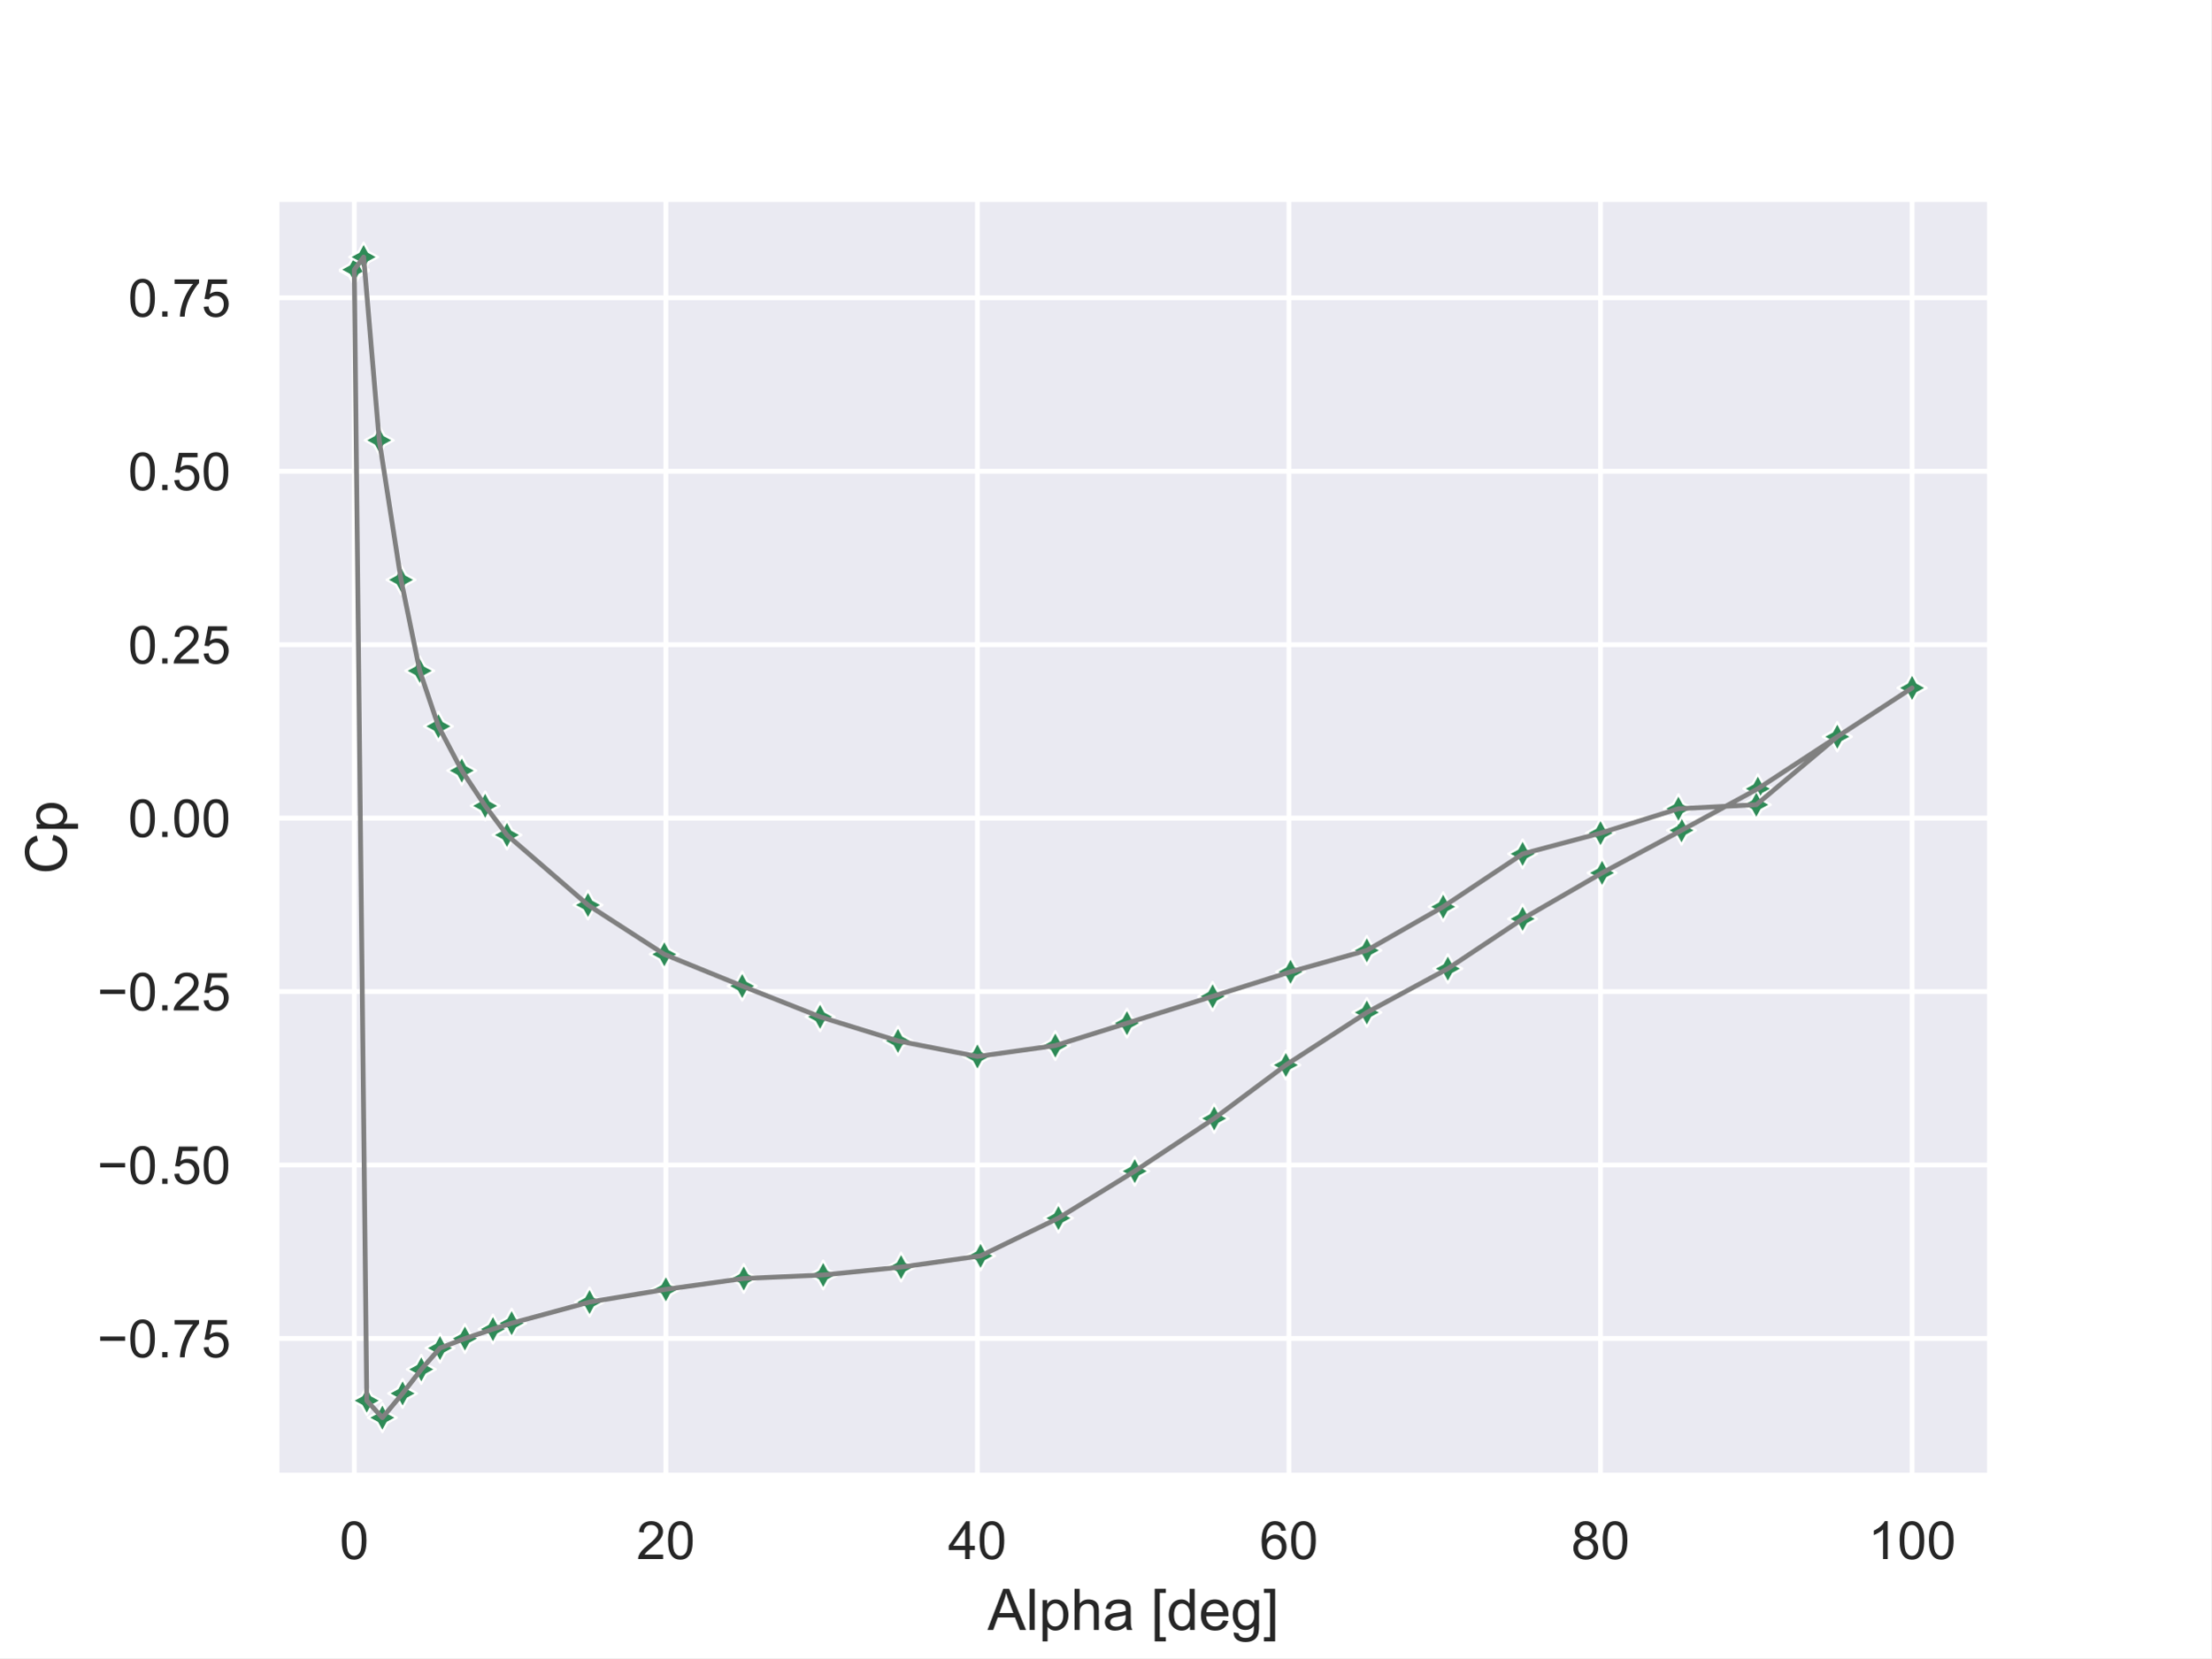
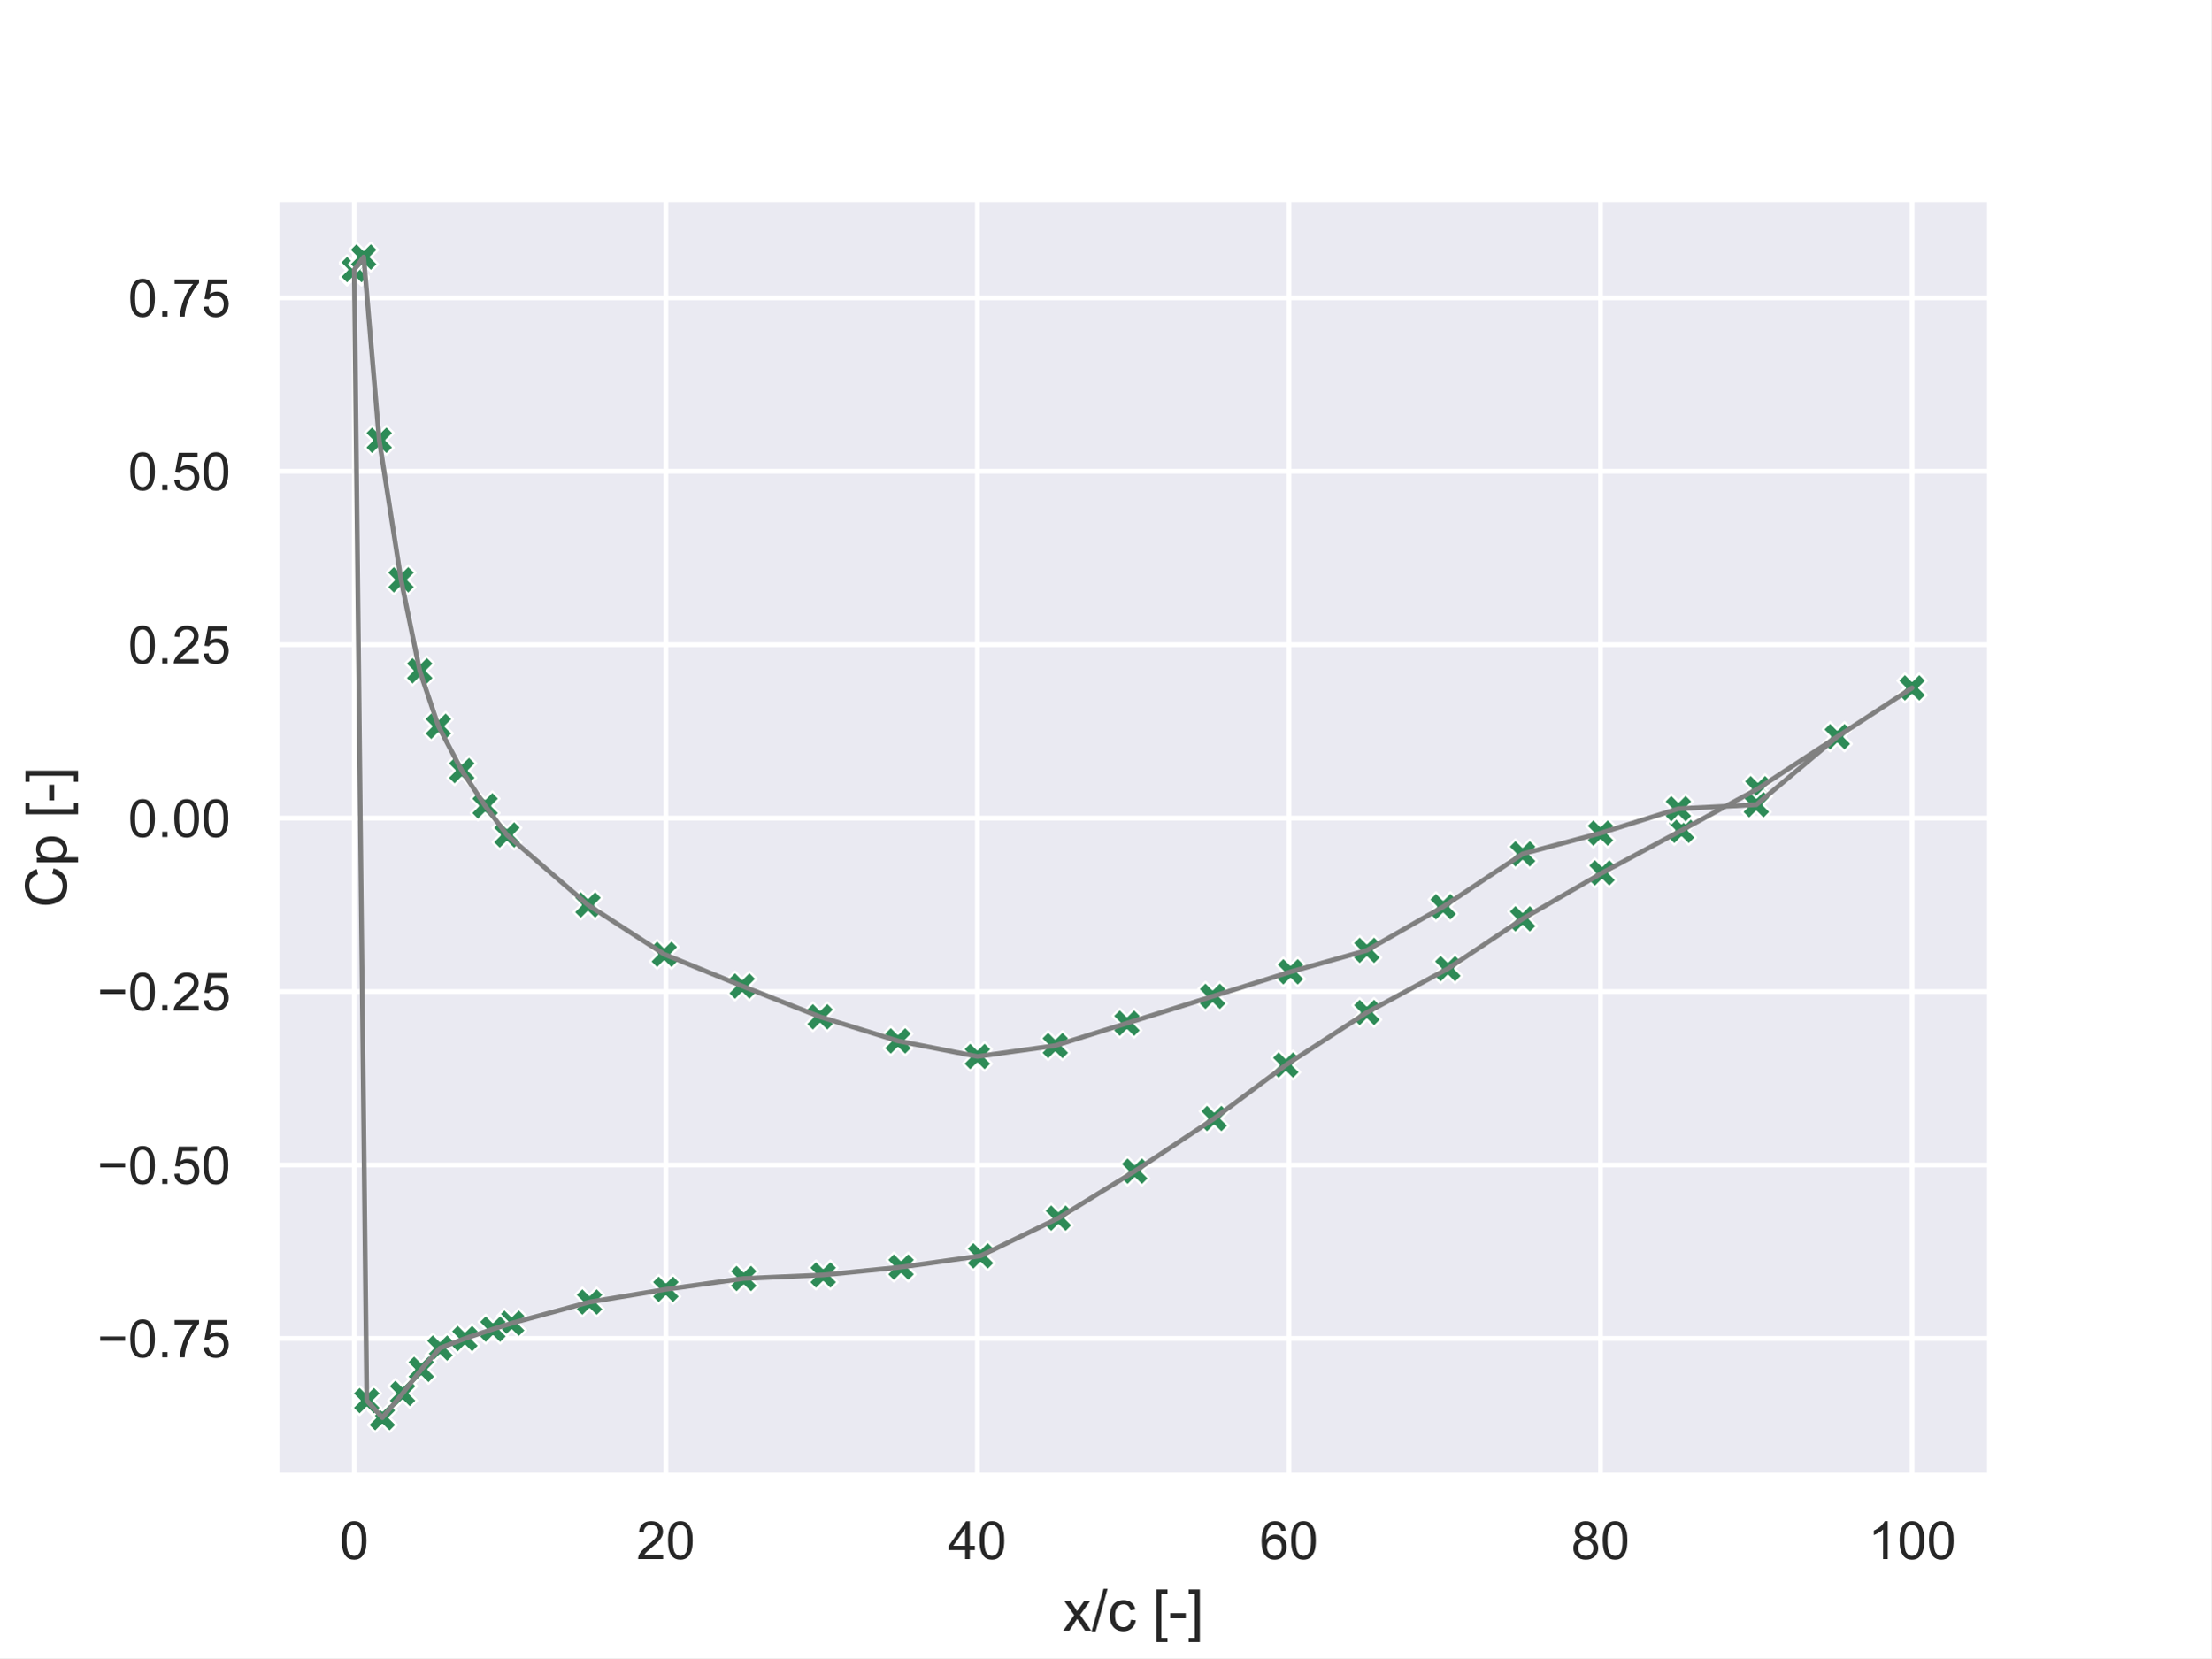
<svg xmlns="http://www.w3.org/2000/svg" xmlns:xlink="http://www.w3.org/1999/xlink" width="460.8pt" height="345.6pt" viewBox="0 0 460.8 345.6" version="1.1">
  <defs>
    <style type="text/css">*{stroke-linejoin: round; stroke-linecap: butt}</style>
  </defs>
  <g id="figure_1">
    <g id="patch_1">
      <path d="M 0 345.6  L 460.8 345.6  L 460.8 0  L 0 0  z " style="fill: #ffffff" />
    </g>
    <g id="axes_1">
      <g id="patch_2">
        <path d="M 57.6 307.584  L 414.72 307.584  L 414.72 41.472  L 57.6 41.472  z " style="fill: #eaeaf2" />
      </g>
      <g id="matplotlib.axis_1">
        <g id="xtick_1">
          <g id="line2d_1">
-             <path d="M 73.833 307.584  L 73.833 41.472  " clip-path="url(#p8bf96e78fd)" style="fill: none; stroke: #ffffff; stroke-linecap: round" />
+             <path d="M 73.833 307.584  L 73.833 41.472  " clip-path="url(#p87c2335ece)" style="fill: none; stroke: #ffffff; stroke-linecap: round" />
          </g>
          <g id="text_1">
            <g style="fill: #262626" transform="translate(70.77421 324.9576) scale(0.11 -0.11)">
              <defs>
                <path id="ArialMT-30" d="M 266 2259  Q 266 3072 433 3567  Q 600 4063 929 4331  Q 1259 4600 1759 4600  Q 2128 4600 2406 4451  Q 2684 4303 2865 4023  Q 3047 3744 3150 3342  Q 3253 2941 3253 2259  Q 3253 1453 3087 958  Q 2922 463 2592 192  Q 2263 -78 1759 -78  Q 1097 -78 719 397  Q 266 969 266 2259  z M 844 2259  Q 844 1131 1108 757  Q 1372 384 1759 384  Q 2147 384 2411 759  Q 2675 1134 2675 2259  Q 2675 3391 2411 3762  Q 2147 4134 1753 4134  Q 1366 4134 1134 3806  Q 844 3388 844 2259  z " transform="scale(0.015625)" />
              </defs>
              <use xlink:href="#ArialMT-30" />
            </g>
          </g>
        </g>
        <g id="xtick_2">
          <g id="line2d_2">
-             <path d="M 138.764 307.584  L 138.764 41.472  " clip-path="url(#p8bf96e78fd)" style="fill: none; stroke: #ffffff; stroke-linecap: round" />
+             <path d="M 138.764 307.584  L 138.764 41.472  " clip-path="url(#p87c2335ece)" style="fill: none; stroke: #ffffff; stroke-linecap: round" />
          </g>
          <g id="text_2">
            <g style="fill: #262626" transform="translate(132.6466 324.9576) scale(0.11 -0.11)">
              <defs>
                <path id="ArialMT-32" d="M 3222 541  L 3222 0  L 194 0  Q 188 203 259 391  Q 375 700 629 1000  Q 884 1300 1366 1694  Q 2113 2306 2375 2664  Q 2638 3022 2638 3341  Q 2638 3675 2398 3904  Q 2159 4134 1775 4134  Q 1369 4134 1125 3890  Q 881 3647 878 3216  L 300 3275  Q 359 3922 746 4261  Q 1134 4600 1788 4600  Q 2447 4600 2831 4234  Q 3216 3869 3216 3328  Q 3216 3053 3103 2787  Q 2991 2522 2730 2228  Q 2469 1934 1863 1422  Q 1356 997 1212 845  Q 1069 694 975 541  L 3222 541  z " transform="scale(0.015625)" />
              </defs>
              <use xlink:href="#ArialMT-32" />
              <use xlink:href="#ArialMT-30" x="55.615" />
            </g>
          </g>
        </g>
        <g id="xtick_3">
          <g id="line2d_3">
-             <path d="M 203.695 307.584  L 203.695 41.472  " clip-path="url(#p8bf96e78fd)" style="fill: none; stroke: #ffffff; stroke-linecap: round" />
+             <path d="M 203.695 307.584  L 203.695 41.472  " clip-path="url(#p87c2335ece)" style="fill: none; stroke: #ffffff; stroke-linecap: round" />
          </g>
          <g id="text_3">
            <g style="fill: #262626" transform="translate(197.5775 324.9576) scale(0.11 -0.11)">
              <defs>
                <path id="ArialMT-34" d="M 2069 0  L 2069 1097  L 81 1097  L 81 1613  L 2172 4581  L 2631 4581  L 2631 1613  L 3250 1613  L 3250 1097  L 2631 1097  L 2631 0  L 2069 0  z M 2069 1613  L 2069 3678  L 634 1613  L 2069 1613  z " transform="scale(0.015625)" />
              </defs>
              <use xlink:href="#ArialMT-34" />
              <use xlink:href="#ArialMT-30" x="55.615" />
            </g>
          </g>
        </g>
        <g id="xtick_4">
          <g id="line2d_4">
-             <path d="M 268.625 307.584  L 268.625 41.472  " clip-path="url(#p8bf96e78fd)" style="fill: none; stroke: #ffffff; stroke-linecap: round" />
+             <path d="M 268.625 307.584  L 268.625 41.472  " clip-path="url(#p87c2335ece)" style="fill: none; stroke: #ffffff; stroke-linecap: round" />
          </g>
          <g id="text_4">
            <g style="fill: #262626" transform="translate(262.5084 324.9576) scale(0.11 -0.11)">
              <defs>
                <path id="ArialMT-36" d="M 3184 3459  L 2625 3416  Q 2550 3747 2413 3897  Q 2184 4138 1850 4138  Q 1581 4138 1378 3988  Q 1113 3794 959 3422  Q 806 3050 800 2363  Q 1003 2672 1297 2822  Q 1591 2972 1913 2972  Q 2475 2972 2870 2558  Q 3266 2144 3266 1488  Q 3266 1056 3080 686  Q 2894 316 2569 119  Q 2244 -78 1831 -78  Q 1128 -78 684 439  Q 241 956 241 2144  Q 241 3472 731 4075  Q 1159 4600 1884 4600  Q 2425 4600 2770 4297  Q 3116 3994 3184 3459  z M 888 1484  Q 888 1194 1011 928  Q 1134 663 1356 523  Q 1578 384 1822 384  Q 2178 384 2434 671  Q 2691 959 2691 1453  Q 2691 1928 2437 2201  Q 2184 2475 1800 2475  Q 1419 2475 1153 2201  Q 888 1928 888 1484  z " transform="scale(0.015625)" />
              </defs>
              <use xlink:href="#ArialMT-36" />
              <use xlink:href="#ArialMT-30" x="55.615" />
            </g>
          </g>
        </g>
        <g id="xtick_5">
          <g id="line2d_5">
-             <path d="M 333.556 307.584  L 333.556 41.472  " clip-path="url(#p8bf96e78fd)" style="fill: none; stroke: #ffffff; stroke-linecap: round" />
+             <path d="M 333.556 307.584  L 333.556 41.472  " clip-path="url(#p87c2335ece)" style="fill: none; stroke: #ffffff; stroke-linecap: round" />
          </g>
          <g id="text_5">
            <g style="fill: #262626" transform="translate(327.4393 324.9576) scale(0.11 -0.11)">
              <defs>
                <path id="ArialMT-38" d="M 1131 2484  Q 781 2613 612 2850  Q 444 3088 444 3419  Q 444 3919 803 4259  Q 1163 4600 1759 4600  Q 2359 4600 2725 4251  Q 3091 3903 3091 3403  Q 3091 3084 2923 2848  Q 2756 2613 2416 2484  Q 2838 2347 3058 2040  Q 3278 1734 3278 1309  Q 3278 722 2862 322  Q 2447 -78 1769 -78  Q 1091 -78 675 323  Q 259 725 259 1325  Q 259 1772 486 2073  Q 713 2375 1131 2484  z M 1019 3438  Q 1019 3113 1228 2906  Q 1438 2700 1772 2700  Q 2097 2700 2305 2904  Q 2513 3109 2513 3406  Q 2513 3716 2298 3927  Q 2084 4138 1766 4138  Q 1444 4138 1231 3931  Q 1019 3725 1019 3438  z M 838 1322  Q 838 1081 952 856  Q 1066 631 1291 507  Q 1516 384 1775 384  Q 2178 384 2440 643  Q 2703 903 2703 1303  Q 2703 1709 2433 1975  Q 2163 2241 1756 2241  Q 1359 2241 1098 1978  Q 838 1716 838 1322  z " transform="scale(0.015625)" />
              </defs>
              <use xlink:href="#ArialMT-38" />
              <use xlink:href="#ArialMT-30" x="55.615" />
            </g>
          </g>
        </g>
        <g id="xtick_6">
          <g id="line2d_6">
-             <path d="M 398.487 307.584  L 398.487 41.472  " clip-path="url(#p8bf96e78fd)" style="fill: none; stroke: #ffffff; stroke-linecap: round" />
+             <path d="M 398.487 307.584  L 398.487 41.472  " clip-path="url(#p87c2335ece)" style="fill: none; stroke: #ffffff; stroke-linecap: round" />
          </g>
          <g id="text_6">
            <g style="fill: #262626" transform="translate(389.3117 324.9576) scale(0.11 -0.11)">
              <defs>
                <path id="ArialMT-31" d="M 2384 0  L 1822 0  L 1822 3584  Q 1619 3391 1289 3197  Q 959 3003 697 2906  L 697 3450  Q 1169 3672 1522 3987  Q 1875 4303 2022 4600  L 2384 4600  L 2384 0  z " transform="scale(0.015625)" />
              </defs>
              <use xlink:href="#ArialMT-31" />
              <use xlink:href="#ArialMT-30" x="55.615" />
              <use xlink:href="#ArialMT-30" x="111.23" />
            </g>
          </g>
        </g>
        <g id="text_7">
-           <g style="fill: #262626" transform="translate(205.8047 339.7332) scale(0.12 -0.12)">
+           <g style="fill: #262626" transform="translate(221.4947 339.8795) scale(0.12 -0.12)">
            <defs>
-               <path id="ArialMT-41" d="M -9 0  L 1750 4581  L 2403 4581  L 4278 0  L 3588 0  L 3053 1388  L 1138 1388  L 634 0  L -9 0  z M 1313 1881  L 2866 1881  L 2388 3150  Q 2169 3728 2063 4100  Q 1975 3659 1816 3225  L 1313 1881  z " transform="scale(0.015625)" />
-               <path id="ArialMT-6c" d="M 409 0  L 409 4581  L 972 4581  L 972 0  L 409 0  z " transform="scale(0.015625)" />
-               <path id="ArialMT-70" d="M 422 -1272  L 422 3319  L 934 3319  L 934 2888  Q 1116 3141 1344 3267  Q 1572 3394 1897 3394  Q 2322 3394 2647 3175  Q 2972 2956 3137 2557  Q 3303 2159 3303 1684  Q 3303 1175 3120 767  Q 2938 359 2589 142  Q 2241 -75 1856 -75  Q 1575 -75 1351 44  Q 1128 163 984 344  L 984 -1272  L 422 -1272  z M 931 1641  Q 931 1000 1190 694  Q 1450 388 1819 388  Q 2194 388 2461 705  Q 2728 1022 2728 1688  Q 2728 2322 2467 2637  Q 2206 2953 1844 2953  Q 1484 2953 1207 2617  Q 931 2281 931 1641  z " transform="scale(0.015625)" />
-               <path id="ArialMT-68" d="M 422 0  L 422 4581  L 984 4581  L 984 2938  Q 1378 3394 1978 3394  Q 2347 3394 2619 3248  Q 2891 3103 3008 2847  Q 3125 2591 3125 2103  L 3125 0  L 2563 0  L 2563 2103  Q 2563 2525 2380 2717  Q 2197 2909 1863 2909  Q 1613 2909 1392 2779  Q 1172 2650 1078 2428  Q 984 2206 984 1816  L 984 0  L 422 0  z " transform="scale(0.015625)" />
-               <path id="ArialMT-61" d="M 2588 409  Q 2275 144 1986 34  Q 1697 -75 1366 -75  Q 819 -75 525 192  Q 231 459 231 875  Q 231 1119 342 1320  Q 453 1522 633 1644  Q 813 1766 1038 1828  Q 1203 1872 1538 1913  Q 2219 1994 2541 2106  Q 2544 2222 2544 2253  Q 2544 2597 2384 2738  Q 2169 2928 1744 2928  Q 1347 2928 1158 2789  Q 969 2650 878 2297  L 328 2372  Q 403 2725 575 2942  Q 747 3159 1072 3276  Q 1397 3394 1825 3394  Q 2250 3394 2515 3294  Q 2781 3194 2906 3042  Q 3031 2891 3081 2659  Q 3109 2516 3109 2141  L 3109 1391  Q 3109 606 3145 398  Q 3181 191 3288 0  L 2700 0  Q 2613 175 2588 409  z M 2541 1666  Q 2234 1541 1622 1453  Q 1275 1403 1131 1340  Q 988 1278 909 1158  Q 831 1038 831 891  Q 831 666 1001 516  Q 1172 366 1500 366  Q 1825 366 2078 508  Q 2331 650 2450 897  Q 2541 1088 2541 1459  L 2541 1666  z " transform="scale(0.015625)" />
+               <path id="ArialMT-78" d="M 47 0  L 1259 1725  L 138 3319  L 841 3319  L 1350 2541  Q 1494 2319 1581 2169  Q 1719 2375 1834 2534  L 2394 3319  L 3066 3319  L 1919 1756  L 3153 0  L 2463 0  L 1781 1031  L 1600 1309  L 728 0  L 47 0  z " transform="scale(0.015625)" />
+               <path id="ArialMT-2f" d="M 0 -78  L 1328 4659  L 1778 4659  L 453 -78  L 0 -78  z " transform="scale(0.015625)" />
+               <path id="ArialMT-63" d="M 2588 1216  L 3141 1144  Q 3050 572 2676 248  Q 2303 -75 1759 -75  Q 1078 -75 664 370  Q 250 816 250 1647  Q 250 2184 428 2587  Q 606 2991 970 3192  Q 1334 3394 1763 3394  Q 2303 3394 2647 3120  Q 2991 2847 3088 2344  L 2541 2259  Q 2463 2594 2264 2762  Q 2066 2931 1784 2931  Q 1359 2931 1093 2626  Q 828 2322 828 1663  Q 828 994 1084 691  Q 1341 388 1753 388  Q 2084 388 2306 591  Q 2528 794 2588 1216  z " transform="scale(0.015625)" />
              <path id="ArialMT-20" transform="scale(0.015625)" />
              <path id="ArialMT-5b" d="M 434 -1272  L 434 4581  L 1675 4581  L 1675 4116  L 997 4116  L 997 -806  L 1675 -806  L 1675 -1272  L 434 -1272  z " transform="scale(0.015625)" />
-               <path id="ArialMT-64" d="M 2575 0  L 2575 419  Q 2259 -75 1647 -75  Q 1250 -75 917 144  Q 584 363 401 755  Q 219 1147 219 1656  Q 219 2153 384 2558  Q 550 2963 881 3178  Q 1213 3394 1622 3394  Q 1922 3394 2156 3267  Q 2391 3141 2538 2938  L 2538 4581  L 3097 4581  L 3097 0  L 2575 0  z M 797 1656  Q 797 1019 1065 703  Q 1334 388 1700 388  Q 2069 388 2326 689  Q 2584 991 2584 1609  Q 2584 2291 2321 2609  Q 2059 2928 1675 2928  Q 1300 2928 1048 2622  Q 797 2316 797 1656  z " transform="scale(0.015625)" />
-               <path id="ArialMT-65" d="M 2694 1069  L 3275 997  Q 3138 488 2766 206  Q 2394 -75 1816 -75  Q 1088 -75 661 373  Q 234 822 234 1631  Q 234 2469 665 2931  Q 1097 3394 1784 3394  Q 2450 3394 2872 2941  Q 3294 2488 3294 1666  Q 3294 1616 3291 1516  L 816 1516  Q 847 969 1125 678  Q 1403 388 1819 388  Q 2128 388 2347 550  Q 2566 713 2694 1069  z M 847 1978  L 2700 1978  Q 2663 2397 2488 2606  Q 2219 2931 1791 2931  Q 1403 2931 1139 2672  Q 875 2413 847 1978  z " transform="scale(0.015625)" />
-               <path id="ArialMT-67" d="M 319 -275  L 866 -356  Q 900 -609 1056 -725  Q 1266 -881 1628 -881  Q 2019 -881 2231 -725  Q 2444 -569 2519 -288  Q 2563 -116 2559 434  Q 2191 0 1641 0  Q 956 0 581 494  Q 206 988 206 1678  Q 206 2153 378 2554  Q 550 2956 876 3175  Q 1203 3394 1644 3394  Q 2231 3394 2613 2919  L 2613 3319  L 3131 3319  L 3131 450  Q 3131 -325 2973 -648  Q 2816 -972 2473 -1159  Q 2131 -1347 1631 -1347  Q 1038 -1347 672 -1080  Q 306 -813 319 -275  z M 784 1719  Q 784 1066 1043 766  Q 1303 466 1694 466  Q 2081 466 2343 764  Q 2606 1063 2606 1700  Q 2606 2309 2336 2618  Q 2066 2928 1684 2928  Q 1309 2928 1046 2623  Q 784 2319 784 1719  z " transform="scale(0.015625)" />
+               <path id="ArialMT-2d" d="M 203 1375  L 203 1941  L 1931 1941  L 1931 1375  L 203 1375  z " transform="scale(0.015625)" />
              <path id="ArialMT-5d" d="M 1363 -1272  L 122 -1272  L 122 -806  L 800 -806  L 800 4116  L 122 4116  L 122 4581  L 1363 4581  L 1363 -1272  z " transform="scale(0.015625)" />
            </defs>
-             <use xlink:href="#ArialMT-41" />
-             <use xlink:href="#ArialMT-6c" x="66.699" />
-             <use xlink:href="#ArialMT-70" x="88.916" />
-             <use xlink:href="#ArialMT-68" x="144.531" />
-             <use xlink:href="#ArialMT-61" x="200.146" />
-             <use xlink:href="#ArialMT-20" x="255.762" />
-             <use xlink:href="#ArialMT-5b" x="283.545" />
-             <use xlink:href="#ArialMT-64" x="311.328" />
-             <use xlink:href="#ArialMT-65" x="366.943" />
-             <use xlink:href="#ArialMT-67" x="422.559" />
-             <use xlink:href="#ArialMT-5d" x="478.174" />
+             <use xlink:href="#ArialMT-78" />
+             <use xlink:href="#ArialMT-2f" x="50" />
+             <use xlink:href="#ArialMT-63" x="77.783" />
+             <use xlink:href="#ArialMT-20" x="127.783" />
+             <use xlink:href="#ArialMT-5b" x="155.566" />
+             <use xlink:href="#ArialMT-2d" x="183.35" />
+             <use xlink:href="#ArialMT-5d" x="216.65" />
          </g>
        </g>
      </g>
      <g id="matplotlib.axis_2">
        <g id="ytick_1">
          <g id="line2d_7">
-             <path d="M 57.6 278.974  L 414.72 278.974  " clip-path="url(#p8bf96e78fd)" style="fill: none; stroke: #ffffff; stroke-linecap: round" />
+             <path d="M 57.6 278.974  L 414.72 278.974  " clip-path="url(#p87c2335ece)" style="fill: none; stroke: #ffffff; stroke-linecap: round" />
          </g>
          <g id="text_8">
            <g style="fill: #262626" transform="translate(20.26828 282.9109) scale(0.11 -0.11)">
              <defs>
                <path id="ArialMT-2212" d="M 3381 1997  L 356 1997  L 356 2522  L 3381 2522  L 3381 1997  z " transform="scale(0.015625)" />
                <path id="ArialMT-2e" d="M 581 0  L 581 641  L 1222 641  L 1222 0  L 581 0  z " transform="scale(0.015625)" />
                <path id="ArialMT-37" d="M 303 3981  L 303 4522  L 3269 4522  L 3269 4084  Q 2831 3619 2401 2847  Q 1972 2075 1738 1259  Q 1569 684 1522 0  L 944 0  Q 953 541 1156 1306  Q 1359 2072 1739 2783  Q 2119 3494 2547 3981  L 303 3981  z " transform="scale(0.015625)" />
                <path id="ArialMT-35" d="M 266 1200  L 856 1250  Q 922 819 1161 601  Q 1400 384 1738 384  Q 2144 384 2425 690  Q 2706 997 2706 1503  Q 2706 1984 2436 2262  Q 2166 2541 1728 2541  Q 1456 2541 1237 2417  Q 1019 2294 894 2097  L 366 2166  L 809 4519  L 3088 4519  L 3088 3981  L 1259 3981  L 1013 2750  Q 1425 3038 1878 3038  Q 2478 3038 2890 2622  Q 3303 2206 3303 1553  Q 3303 931 2941 478  Q 2500 -78 1738 -78  Q 1113 -78 717 272  Q 322 622 266 1200  z " transform="scale(0.015625)" />
              </defs>
              <use xlink:href="#ArialMT-2212" />
              <use xlink:href="#ArialMT-30" x="58.398" />
              <use xlink:href="#ArialMT-2e" x="114.014" />
              <use xlink:href="#ArialMT-37" x="141.797" />
              <use xlink:href="#ArialMT-35" x="197.412" />
            </g>
          </g>
        </g>
        <g id="ytick_2">
          <g id="line2d_8">
-             <path d="M 57.6 242.823  L 414.72 242.823  " clip-path="url(#p8bf96e78fd)" style="fill: none; stroke: #ffffff; stroke-linecap: round" />
+             <path d="M 57.6 242.823  L 414.72 242.823  " clip-path="url(#p87c2335ece)" style="fill: none; stroke: #ffffff; stroke-linecap: round" />
          </g>
          <g id="text_9">
            <g style="fill: #262626" transform="translate(20.26828 246.7596) scale(0.11 -0.11)">
              <use xlink:href="#ArialMT-2212" />
              <use xlink:href="#ArialMT-30" x="58.398" />
              <use xlink:href="#ArialMT-2e" x="114.014" />
              <use xlink:href="#ArialMT-35" x="141.797" />
              <use xlink:href="#ArialMT-30" x="197.412" />
            </g>
          </g>
        </g>
        <g id="ytick_3">
          <g id="line2d_9">
-             <path d="M 57.6 206.672  L 414.72 206.672  " clip-path="url(#p8bf96e78fd)" style="fill: none; stroke: #ffffff; stroke-linecap: round" />
+             <path d="M 57.6 206.672  L 414.72 206.672  " clip-path="url(#p87c2335ece)" style="fill: none; stroke: #ffffff; stroke-linecap: round" />
          </g>
          <g id="text_10">
            <g style="fill: #262626" transform="translate(20.26828 210.6083) scale(0.11 -0.11)">
              <use xlink:href="#ArialMT-2212" />
              <use xlink:href="#ArialMT-30" x="58.398" />
              <use xlink:href="#ArialMT-2e" x="114.014" />
              <use xlink:href="#ArialMT-32" x="141.797" />
              <use xlink:href="#ArialMT-35" x="197.412" />
            </g>
          </g>
        </g>
        <g id="ytick_4">
          <g id="line2d_10">
-             <path d="M 57.6 170.52  L 414.72 170.52  " clip-path="url(#p8bf96e78fd)" style="fill: none; stroke: #ffffff; stroke-linecap: round" />
+             <path d="M 57.6 170.52  L 414.72 170.52  " clip-path="url(#p87c2335ece)" style="fill: none; stroke: #ffffff; stroke-linecap: round" />
          </g>
          <g id="text_11">
            <g style="fill: #262626" transform="translate(26.69297 174.4571) scale(0.11 -0.11)">
              <use xlink:href="#ArialMT-30" />
              <use xlink:href="#ArialMT-2e" x="55.615" />
              <use xlink:href="#ArialMT-30" x="83.398" />
              <use xlink:href="#ArialMT-30" x="139.014" />
            </g>
          </g>
        </g>
        <g id="ytick_5">
          <g id="line2d_11">
-             <path d="M 57.6 134.369  L 414.72 134.369  " clip-path="url(#p8bf96e78fd)" style="fill: none; stroke: #ffffff; stroke-linecap: round" />
+             <path d="M 57.6 134.369  L 414.72 134.369  " clip-path="url(#p87c2335ece)" style="fill: none; stroke: #ffffff; stroke-linecap: round" />
          </g>
          <g id="text_12">
            <g style="fill: #262626" transform="translate(26.69297 138.3058) scale(0.11 -0.11)">
              <use xlink:href="#ArialMT-30" />
              <use xlink:href="#ArialMT-2e" x="55.615" />
              <use xlink:href="#ArialMT-32" x="83.398" />
              <use xlink:href="#ArialMT-35" x="139.014" />
            </g>
          </g>
        </g>
        <g id="ytick_6">
          <g id="line2d_12">
-             <path d="M 57.6 98.218  L 414.72 98.218  " clip-path="url(#p8bf96e78fd)" style="fill: none; stroke: #ffffff; stroke-linecap: round" />
+             <path d="M 57.6 98.218  L 414.72 98.218  " clip-path="url(#p87c2335ece)" style="fill: none; stroke: #ffffff; stroke-linecap: round" />
          </g>
          <g id="text_13">
            <g style="fill: #262626" transform="translate(26.69297 102.1545) scale(0.11 -0.11)">
              <use xlink:href="#ArialMT-30" />
              <use xlink:href="#ArialMT-2e" x="55.615" />
              <use xlink:href="#ArialMT-35" x="83.398" />
              <use xlink:href="#ArialMT-30" x="139.014" />
            </g>
          </g>
        </g>
        <g id="ytick_7">
          <g id="line2d_13">
-             <path d="M 57.6 62.066  L 414.72 62.066  " clip-path="url(#p8bf96e78fd)" style="fill: none; stroke: #ffffff; stroke-linecap: round" />
+             <path d="M 57.6 62.066  L 414.72 62.066  " clip-path="url(#p87c2335ece)" style="fill: none; stroke: #ffffff; stroke-linecap: round" />
          </g>
          <g id="text_14">
            <g style="fill: #262626" transform="translate(26.69297 66.00324) scale(0.11 -0.11)">
              <use xlink:href="#ArialMT-30" />
              <use xlink:href="#ArialMT-2e" x="55.615" />
              <use xlink:href="#ArialMT-37" x="83.398" />
              <use xlink:href="#ArialMT-35" x="139.014" />
            </g>
          </g>
        </g>
        <g id="text_15">
-           <g style="fill: #262626" transform="translate(13.88328 182.1977) rotate(-90) scale(0.12 -0.12)">
+           <g style="fill: #262626" transform="translate(13.88328 189.1961) rotate(-90) scale(0.12 -0.12)">
            <defs>
              <path id="ArialMT-43" d="M 3763 1606  L 4369 1453  Q 4178 706 3683 314  Q 3188 -78 2472 -78  Q 1731 -78 1267 223  Q 803 525 561 1097  Q 319 1669 319 2325  Q 319 3041 592 3573  Q 866 4106 1370 4382  Q 1875 4659 2481 4659  Q 3169 4659 3637 4309  Q 4106 3959 4291 3325  L 3694 3184  Q 3534 3684 3231 3912  Q 2928 4141 2469 4141  Q 1941 4141 1586 3887  Q 1231 3634 1087 3207  Q 944 2781 944 2328  Q 944 1744 1114 1308  Q 1284 872 1643 656  Q 2003 441 2422 441  Q 2931 441 3284 734  Q 3638 1028 3763 1606  z " transform="scale(0.015625)" />
+               <path id="ArialMT-70" d="M 422 -1272  L 422 3319  L 934 3319  L 934 2888  Q 1116 3141 1344 3267  Q 1572 3394 1897 3394  Q 2322 3394 2647 3175  Q 2972 2956 3137 2557  Q 3303 2159 3303 1684  Q 3303 1175 3120 767  Q 2938 359 2589 142  Q 2241 -75 1856 -75  Q 1575 -75 1351 44  Q 1128 163 984 344  L 984 -1272  L 422 -1272  z M 931 1641  Q 931 1000 1190 694  Q 1450 388 1819 388  Q 2194 388 2461 705  Q 2728 1022 2728 1688  Q 2728 2322 2467 2637  Q 2206 2953 1844 2953  Q 1484 2953 1207 2617  Q 931 2281 931 1641  z " transform="scale(0.015625)" />
            </defs>
            <use xlink:href="#ArialMT-43" />
            <use xlink:href="#ArialMT-70" x="72.217" />
+             <use xlink:href="#ArialMT-20" x="127.832" />
+             <use xlink:href="#ArialMT-5b" x="155.615" />
+             <use xlink:href="#ArialMT-2d" x="183.398" />
+             <use xlink:href="#ArialMT-5d" x="216.699" />
          </g>
        </g>
      </g>
      <g id="PathCollection_1">
        <defs>
-           <path id="m465d31a946" d="M 0 -3  L -1.061 -1.061  L -3 -0  L -1.061 1.061  L -0 3  L 1.061 1.061  L 3 0  L 1.061 -1.061  z " style="stroke: #ffffff; stroke-width: 0.48" />
+           <path id="m40bee5f8f1" d="M -1.5 3  L 0 1.5  L 1.5 3  L 3 1.5  L 1.5 0  L 3 -1.5  L 1.5 -3  L 0 -1.5  L -1.5 -3  L -3 -1.5  L -1.5 0  L -3 1.5  z " style="stroke: #ffffff; stroke-width: 0.48" />
        </defs>
-         <g clip-path="url(#p8bf96e78fd)">
-           <use xlink:href="#m465d31a946" x="398.487" y="143.379" style="fill: #2e8b57; stroke: #ffffff; stroke-width: 0.48" />
-           <use xlink:href="#m465d31a946" x="382.904" y="153.551" style="fill: #2e8b57; stroke: #ffffff; stroke-width: 0.48" />
-           <use xlink:href="#m465d31a946" x="366.346" y="164.393" style="fill: #2e8b57; stroke: #ffffff; stroke-width: 0.48" />
-           <use xlink:href="#m465d31a946" x="350.438" y="173.067" style="fill: #2e8b57; stroke: #ffffff; stroke-width: 0.48" />
-           <use xlink:href="#m465d31a946" x="333.881" y="181.938" style="fill: #2e8b57; stroke: #ffffff; stroke-width: 0.48" />
-           <use xlink:href="#m465d31a946" x="317.324" y="191.515" style="fill: #2e8b57; stroke: #ffffff; stroke-width: 0.48" />
-           <use xlink:href="#m465d31a946" x="301.74" y="201.897" style="fill: #2e8b57; stroke: #ffffff; stroke-width: 0.48" />
-           <use xlink:href="#m465d31a946" x="284.858" y="211.034" style="fill: #2e8b57; stroke: #ffffff; stroke-width: 0.48" />
-           <use xlink:href="#m465d31a946" x="267.976" y="221.99" style="fill: #2e8b57; stroke: #ffffff; stroke-width: 0.48" />
-           <use xlink:href="#m465d31a946" x="253.042" y="233.13" style="fill: #2e8b57; stroke: #ffffff; stroke-width: 0.48" />
-           <use xlink:href="#m465d31a946" x="236.485" y="244.11" style="fill: #2e8b57; stroke: #ffffff; stroke-width: 0.48" />
-           <use xlink:href="#m465d31a946" x="220.577" y="253.895" style="fill: #2e8b57; stroke: #ffffff; stroke-width: 0.48" />
-           <use xlink:href="#m465d31a946" x="204.344" y="261.77" style="fill: #2e8b57; stroke: #ffffff; stroke-width: 0.48" />
-           <use xlink:href="#m465d31a946" x="187.786" y="264.106" style="fill: #2e8b57; stroke: #ffffff; stroke-width: 0.48" />
-           <use xlink:href="#m465d31a946" x="171.554" y="265.747" style="fill: #2e8b57; stroke: #ffffff; stroke-width: 0.48" />
-           <use xlink:href="#m465d31a946" x="154.996" y="266.48" style="fill: #2e8b57; stroke: #ffffff; stroke-width: 0.48" />
-           <use xlink:href="#m465d31a946" x="138.764" y="268.742" style="fill: #2e8b57; stroke: #ffffff; stroke-width: 0.48" />
-           <use xlink:href="#m465d31a946" x="122.856" y="271.394" style="fill: #2e8b57; stroke: #ffffff; stroke-width: 0.48" />
-           <use xlink:href="#m465d31a946" x="106.623" y="275.8" style="fill: #2e8b57; stroke: #ffffff; stroke-width: 0.48" />
-           <use xlink:href="#m465d31a946" x="102.727" y="277.038" style="fill: #2e8b57; stroke: #ffffff; stroke-width: 0.48" />
-           <use xlink:href="#m465d31a946" x="96.883" y="278.997" style="fill: #2e8b57; stroke: #ffffff; stroke-width: 0.48" />
-           <use xlink:href="#m465d31a946" x="91.689" y="280.988" style="fill: #2e8b57; stroke: #ffffff; stroke-width: 0.48" />
-           <use xlink:href="#m465d31a946" x="87.793" y="285.423" style="fill: #2e8b57; stroke: #ffffff; stroke-width: 0.48" />
-           <use xlink:href="#m465d31a946" x="83.897" y="290.437" style="fill: #2e8b57; stroke: #ffffff; stroke-width: 0.48" />
-           <use xlink:href="#m465d31a946" x="79.677" y="295.488" style="fill: #2e8b57; stroke: #ffffff; stroke-width: 0.48" />
-           <use xlink:href="#m465d31a946" x="76.43" y="291.935" style="fill: #2e8b57; stroke: #ffffff; stroke-width: 0.48" />
-           <use xlink:href="#m465d31a946" x="73.833" y="56.482" style="fill: #2e8b57; stroke: #ffffff; stroke-width: 0.48" />
-           <use xlink:href="#m465d31a946" x="73.833" y="56.198" style="fill: #2e8b57; stroke: #ffffff; stroke-width: 0.48" />
-           <use xlink:href="#m465d31a946" x="75.781" y="53.568" style="fill: #2e8b57; stroke: #ffffff; stroke-width: 0.48" />
-           <use xlink:href="#m465d31a946" x="79.027" y="91.763" style="fill: #2e8b57; stroke: #ffffff; stroke-width: 0.48" />
-           <use xlink:href="#m465d31a946" x="83.572" y="120.851" style="fill: #2e8b57; stroke: #ffffff; stroke-width: 0.48" />
-           <use xlink:href="#m465d31a946" x="87.468" y="139.816" style="fill: #2e8b57; stroke: #ffffff; stroke-width: 0.48" />
-           <use xlink:href="#m465d31a946" x="91.364" y="151.383" style="fill: #2e8b57; stroke: #ffffff; stroke-width: 0.48" />
-           <use xlink:href="#m465d31a946" x="96.234" y="160.616" style="fill: #2e8b57; stroke: #ffffff; stroke-width: 0.48" />
-           <use xlink:href="#m465d31a946" x="101.104" y="167.961" style="fill: #2e8b57; stroke: #ffffff; stroke-width: 0.48" />
-           <use xlink:href="#m465d31a946" x="105.649" y="174.033" style="fill: #2e8b57; stroke: #ffffff; stroke-width: 0.48" />
-           <use xlink:href="#m465d31a946" x="122.531" y="188.625" style="fill: #2e8b57; stroke: #ffffff; stroke-width: 0.48" />
-           <use xlink:href="#m465d31a946" x="138.439" y="198.908" style="fill: #2e8b57; stroke: #ffffff; stroke-width: 0.48" />
-           <use xlink:href="#m465d31a946" x="154.672" y="205.523" style="fill: #2e8b57; stroke: #ffffff; stroke-width: 0.48" />
-           <use xlink:href="#m465d31a946" x="170.904" y="211.937" style="fill: #2e8b57; stroke: #ffffff; stroke-width: 0.48" />
-           <use xlink:href="#m465d31a946" x="187.137" y="216.963" style="fill: #2e8b57; stroke: #ffffff; stroke-width: 0.48" />
-           <use xlink:href="#m465d31a946" x="203.695" y="220.207" style="fill: #2e8b57; stroke: #ffffff; stroke-width: 0.48" />
-           <use xlink:href="#m465d31a946" x="219.927" y="217.933" style="fill: #2e8b57; stroke: #ffffff; stroke-width: 0.48" />
-           <use xlink:href="#m465d31a946" x="234.861" y="213.263" style="fill: #2e8b57; stroke: #ffffff; stroke-width: 0.48" />
-           <use xlink:href="#m465d31a946" x="252.717" y="207.669" style="fill: #2e8b57; stroke: #ffffff; stroke-width: 0.48" />
-           <use xlink:href="#m465d31a946" x="268.95" y="202.559" style="fill: #2e8b57; stroke: #ffffff; stroke-width: 0.48" />
-           <use xlink:href="#m465d31a946" x="284.858" y="198.086" style="fill: #2e8b57; stroke: #ffffff; stroke-width: 0.48" />
-           <use xlink:href="#m465d31a946" x="300.766" y="188.995" style="fill: #2e8b57; stroke: #ffffff; stroke-width: 0.48" />
-           <use xlink:href="#m465d31a946" x="317.324" y="177.972" style="fill: #2e8b57; stroke: #ffffff; stroke-width: 0.48" />
-           <use xlink:href="#m465d31a946" x="333.556" y="173.645" style="fill: #2e8b57; stroke: #ffffff; stroke-width: 0.48" />
-           <use xlink:href="#m465d31a946" x="349.789" y="168.558" style="fill: #2e8b57; stroke: #ffffff; stroke-width: 0.48" />
-           <use xlink:href="#m465d31a946" x="366.022" y="167.728" style="fill: #2e8b57; stroke: #ffffff; stroke-width: 0.48" />
-           <use xlink:href="#m465d31a946" x="382.904" y="153.552" style="fill: #2e8b57; stroke: #ffffff; stroke-width: 0.48" />
-           <use xlink:href="#m465d31a946" x="398.487" y="143.379" style="fill: #2e8b57; stroke: #ffffff; stroke-width: 0.48" />
+         <g clip-path="url(#p87c2335ece)">
+           <use xlink:href="#m40bee5f8f1" x="398.487" y="143.379" style="fill: #2e8b57; stroke: #ffffff; stroke-width: 0.48" />
+           <use xlink:href="#m40bee5f8f1" x="382.904" y="153.551" style="fill: #2e8b57; stroke: #ffffff; stroke-width: 0.48" />
+           <use xlink:href="#m40bee5f8f1" x="366.346" y="164.393" style="fill: #2e8b57; stroke: #ffffff; stroke-width: 0.48" />
+           <use xlink:href="#m40bee5f8f1" x="350.438" y="173.067" style="fill: #2e8b57; stroke: #ffffff; stroke-width: 0.48" />
+           <use xlink:href="#m40bee5f8f1" x="333.881" y="181.938" style="fill: #2e8b57; stroke: #ffffff; stroke-width: 0.48" />
+           <use xlink:href="#m40bee5f8f1" x="317.324" y="191.515" style="fill: #2e8b57; stroke: #ffffff; stroke-width: 0.48" />
+           <use xlink:href="#m40bee5f8f1" x="301.74" y="201.897" style="fill: #2e8b57; stroke: #ffffff; stroke-width: 0.48" />
+           <use xlink:href="#m40bee5f8f1" x="284.858" y="211.034" style="fill: #2e8b57; stroke: #ffffff; stroke-width: 0.48" />
+           <use xlink:href="#m40bee5f8f1" x="267.976" y="221.99" style="fill: #2e8b57; stroke: #ffffff; stroke-width: 0.48" />
+           <use xlink:href="#m40bee5f8f1" x="253.042" y="233.13" style="fill: #2e8b57; stroke: #ffffff; stroke-width: 0.48" />
+           <use xlink:href="#m40bee5f8f1" x="236.485" y="244.11" style="fill: #2e8b57; stroke: #ffffff; stroke-width: 0.48" />
+           <use xlink:href="#m40bee5f8f1" x="220.577" y="253.895" style="fill: #2e8b57; stroke: #ffffff; stroke-width: 0.48" />
+           <use xlink:href="#m40bee5f8f1" x="204.344" y="261.77" style="fill: #2e8b57; stroke: #ffffff; stroke-width: 0.48" />
+           <use xlink:href="#m40bee5f8f1" x="187.786" y="264.106" style="fill: #2e8b57; stroke: #ffffff; stroke-width: 0.48" />
+           <use xlink:href="#m40bee5f8f1" x="171.554" y="265.747" style="fill: #2e8b57; stroke: #ffffff; stroke-width: 0.48" />
+           <use xlink:href="#m40bee5f8f1" x="154.996" y="266.48" style="fill: #2e8b57; stroke: #ffffff; stroke-width: 0.48" />
+           <use xlink:href="#m40bee5f8f1" x="138.764" y="268.742" style="fill: #2e8b57; stroke: #ffffff; stroke-width: 0.48" />
+           <use xlink:href="#m40bee5f8f1" x="122.856" y="271.394" style="fill: #2e8b57; stroke: #ffffff; stroke-width: 0.48" />
+           <use xlink:href="#m40bee5f8f1" x="106.623" y="275.8" style="fill: #2e8b57; stroke: #ffffff; stroke-width: 0.48" />
+           <use xlink:href="#m40bee5f8f1" x="102.727" y="277.038" style="fill: #2e8b57; stroke: #ffffff; stroke-width: 0.48" />
+           <use xlink:href="#m40bee5f8f1" x="96.883" y="278.997" style="fill: #2e8b57; stroke: #ffffff; stroke-width: 0.48" />
+           <use xlink:href="#m40bee5f8f1" x="91.689" y="280.988" style="fill: #2e8b57; stroke: #ffffff; stroke-width: 0.48" />
+           <use xlink:href="#m40bee5f8f1" x="87.793" y="285.423" style="fill: #2e8b57; stroke: #ffffff; stroke-width: 0.48" />
+           <use xlink:href="#m40bee5f8f1" x="83.897" y="290.437" style="fill: #2e8b57; stroke: #ffffff; stroke-width: 0.48" />
+           <use xlink:href="#m40bee5f8f1" x="79.677" y="295.488" style="fill: #2e8b57; stroke: #ffffff; stroke-width: 0.48" />
+           <use xlink:href="#m40bee5f8f1" x="76.43" y="291.935" style="fill: #2e8b57; stroke: #ffffff; stroke-width: 0.48" />
+           <use xlink:href="#m40bee5f8f1" x="73.833" y="56.482" style="fill: #2e8b57; stroke: #ffffff; stroke-width: 0.48" />
+           <use xlink:href="#m40bee5f8f1" x="73.833" y="56.198" style="fill: #2e8b57; stroke: #ffffff; stroke-width: 0.48" />
+           <use xlink:href="#m40bee5f8f1" x="75.781" y="53.568" style="fill: #2e8b57; stroke: #ffffff; stroke-width: 0.48" />
+           <use xlink:href="#m40bee5f8f1" x="79.027" y="91.763" style="fill: #2e8b57; stroke: #ffffff; stroke-width: 0.48" />
+           <use xlink:href="#m40bee5f8f1" x="83.572" y="120.851" style="fill: #2e8b57; stroke: #ffffff; stroke-width: 0.48" />
+           <use xlink:href="#m40bee5f8f1" x="87.468" y="139.816" style="fill: #2e8b57; stroke: #ffffff; stroke-width: 0.48" />
+           <use xlink:href="#m40bee5f8f1" x="91.364" y="151.383" style="fill: #2e8b57; stroke: #ffffff; stroke-width: 0.48" />
+           <use xlink:href="#m40bee5f8f1" x="96.234" y="160.616" style="fill: #2e8b57; stroke: #ffffff; stroke-width: 0.48" />
+           <use xlink:href="#m40bee5f8f1" x="101.104" y="167.961" style="fill: #2e8b57; stroke: #ffffff; stroke-width: 0.48" />
+           <use xlink:href="#m40bee5f8f1" x="105.649" y="174.033" style="fill: #2e8b57; stroke: #ffffff; stroke-width: 0.48" />
+           <use xlink:href="#m40bee5f8f1" x="122.531" y="188.625" style="fill: #2e8b57; stroke: #ffffff; stroke-width: 0.48" />
+           <use xlink:href="#m40bee5f8f1" x="138.439" y="198.908" style="fill: #2e8b57; stroke: #ffffff; stroke-width: 0.48" />
+           <use xlink:href="#m40bee5f8f1" x="154.672" y="205.523" style="fill: #2e8b57; stroke: #ffffff; stroke-width: 0.48" />
+           <use xlink:href="#m40bee5f8f1" x="170.904" y="211.937" style="fill: #2e8b57; stroke: #ffffff; stroke-width: 0.48" />
+           <use xlink:href="#m40bee5f8f1" x="187.137" y="216.963" style="fill: #2e8b57; stroke: #ffffff; stroke-width: 0.48" />
+           <use xlink:href="#m40bee5f8f1" x="203.695" y="220.207" style="fill: #2e8b57; stroke: #ffffff; stroke-width: 0.48" />
+           <use xlink:href="#m40bee5f8f1" x="219.927" y="217.933" style="fill: #2e8b57; stroke: #ffffff; stroke-width: 0.48" />
+           <use xlink:href="#m40bee5f8f1" x="234.861" y="213.263" style="fill: #2e8b57; stroke: #ffffff; stroke-width: 0.48" />
+           <use xlink:href="#m40bee5f8f1" x="252.717" y="207.669" style="fill: #2e8b57; stroke: #ffffff; stroke-width: 0.48" />
+           <use xlink:href="#m40bee5f8f1" x="268.95" y="202.559" style="fill: #2e8b57; stroke: #ffffff; stroke-width: 0.48" />
+           <use xlink:href="#m40bee5f8f1" x="284.858" y="198.086" style="fill: #2e8b57; stroke: #ffffff; stroke-width: 0.48" />
+           <use xlink:href="#m40bee5f8f1" x="300.766" y="188.995" style="fill: #2e8b57; stroke: #ffffff; stroke-width: 0.48" />
+           <use xlink:href="#m40bee5f8f1" x="317.324" y="177.972" style="fill: #2e8b57; stroke: #ffffff; stroke-width: 0.48" />
+           <use xlink:href="#m40bee5f8f1" x="333.556" y="173.645" style="fill: #2e8b57; stroke: #ffffff; stroke-width: 0.48" />
+           <use xlink:href="#m40bee5f8f1" x="349.789" y="168.558" style="fill: #2e8b57; stroke: #ffffff; stroke-width: 0.48" />
+           <use xlink:href="#m40bee5f8f1" x="366.022" y="167.728" style="fill: #2e8b57; stroke: #ffffff; stroke-width: 0.48" />
+           <use xlink:href="#m40bee5f8f1" x="382.904" y="153.552" style="fill: #2e8b57; stroke: #ffffff; stroke-width: 0.48" />
+           <use xlink:href="#m40bee5f8f1" x="398.487" y="143.379" style="fill: #2e8b57; stroke: #ffffff; stroke-width: 0.48" />
        </g>
      </g>
      <g id="line2d_14">
-         <path d="M 398.487 143.379  L 382.904 153.551  L 366.346 164.393  L 350.438 173.067  L 333.881 181.938  L 317.324 191.515  L 301.74 201.897  L 284.858 211.034  L 267.976 221.99  L 253.042 233.13  L 236.485 244.11  L 220.577 253.895  L 204.344 261.77  L 187.786 264.106  L 171.554 265.747  L 154.996 266.48  L 138.764 268.742  L 122.856 271.394  L 106.623 275.8  L 102.727 277.038  L 96.883 278.997  L 91.689 280.988  L 87.793 285.423  L 83.897 290.437  L 79.677 295.488  L 76.43 291.935  L 73.833 56.482  L 73.833 56.198  L 75.781 53.568  L 79.027 91.763  L 83.572 120.851  L 87.468 139.816  L 91.364 151.383  L 96.234 160.616  L 101.104 167.961  L 105.649 174.033  L 122.531 188.625  L 138.439 198.908  L 154.672 205.523  L 170.904 211.937  L 187.137 216.963  L 203.695 220.207  L 219.927 217.933  L 234.861 213.263  L 252.717 207.669  L 268.95 202.559  L 284.858 198.086  L 300.766 188.995  L 317.324 177.972  L 333.556 173.645  L 349.789 168.558  L 366.022 167.728  L 382.904 153.552  L 398.487 143.379  " clip-path="url(#p8bf96e78fd)" style="fill: none; stroke: #808080; stroke-linecap: round" />
+         <path d="M 398.487 143.379  L 382.904 153.551  L 366.346 164.393  L 350.438 173.067  L 333.881 181.938  L 317.324 191.515  L 301.74 201.897  L 284.858 211.034  L 267.976 221.99  L 253.042 233.13  L 236.485 244.11  L 220.577 253.895  L 204.344 261.77  L 187.786 264.106  L 171.554 265.747  L 154.996 266.48  L 138.764 268.742  L 122.856 271.394  L 106.623 275.8  L 102.727 277.038  L 96.883 278.997  L 91.689 280.988  L 87.793 285.423  L 83.897 290.437  L 79.677 295.488  L 76.43 291.935  L 73.833 56.482  L 73.833 56.198  L 75.781 53.568  L 79.027 91.763  L 83.572 120.851  L 87.468 139.816  L 91.364 151.383  L 96.234 160.616  L 101.104 167.961  L 105.649 174.033  L 122.531 188.625  L 138.439 198.908  L 154.672 205.523  L 170.904 211.937  L 187.137 216.963  L 203.695 220.207  L 219.927 217.933  L 234.861 213.263  L 252.717 207.669  L 268.95 202.559  L 284.858 198.086  L 300.766 188.995  L 317.324 177.972  L 333.556 173.645  L 349.789 168.558  L 366.022 167.728  L 382.904 153.552  L 398.487 143.379  " clip-path="url(#p87c2335ece)" style="fill: none; stroke: #808080; stroke-linecap: round" />
      </g>
      <g id="patch_3">
        <path d="M 57.6 307.584  L 57.6 41.472  " style="fill: none; stroke: #ffffff; stroke-width: 1.25; stroke-linejoin: miter; stroke-linecap: square" />
      </g>
      <g id="patch_4">
        <path d="M 414.72 307.584  L 414.72 41.472  " style="fill: none; stroke: #ffffff; stroke-width: 1.25; stroke-linejoin: miter; stroke-linecap: square" />
      </g>
      <g id="patch_5">
        <path d="M 57.6 307.584  L 414.72 307.584  " style="fill: none; stroke: #ffffff; stroke-width: 1.25; stroke-linejoin: miter; stroke-linecap: square" />
      </g>
      <g id="patch_6">
        <path d="M 57.6 41.472  L 414.72 41.472  " style="fill: none; stroke: #ffffff; stroke-width: 1.25; stroke-linejoin: miter; stroke-linecap: square" />
      </g>
    </g>
  </g>
  <defs>
-     <clipPath id="p8bf96e78fd">
+     <clipPath id="p87c2335ece">
      <rect x="57.6" y="41.472" width="357.12" height="266.112" />
    </clipPath>
  </defs>
</svg>
